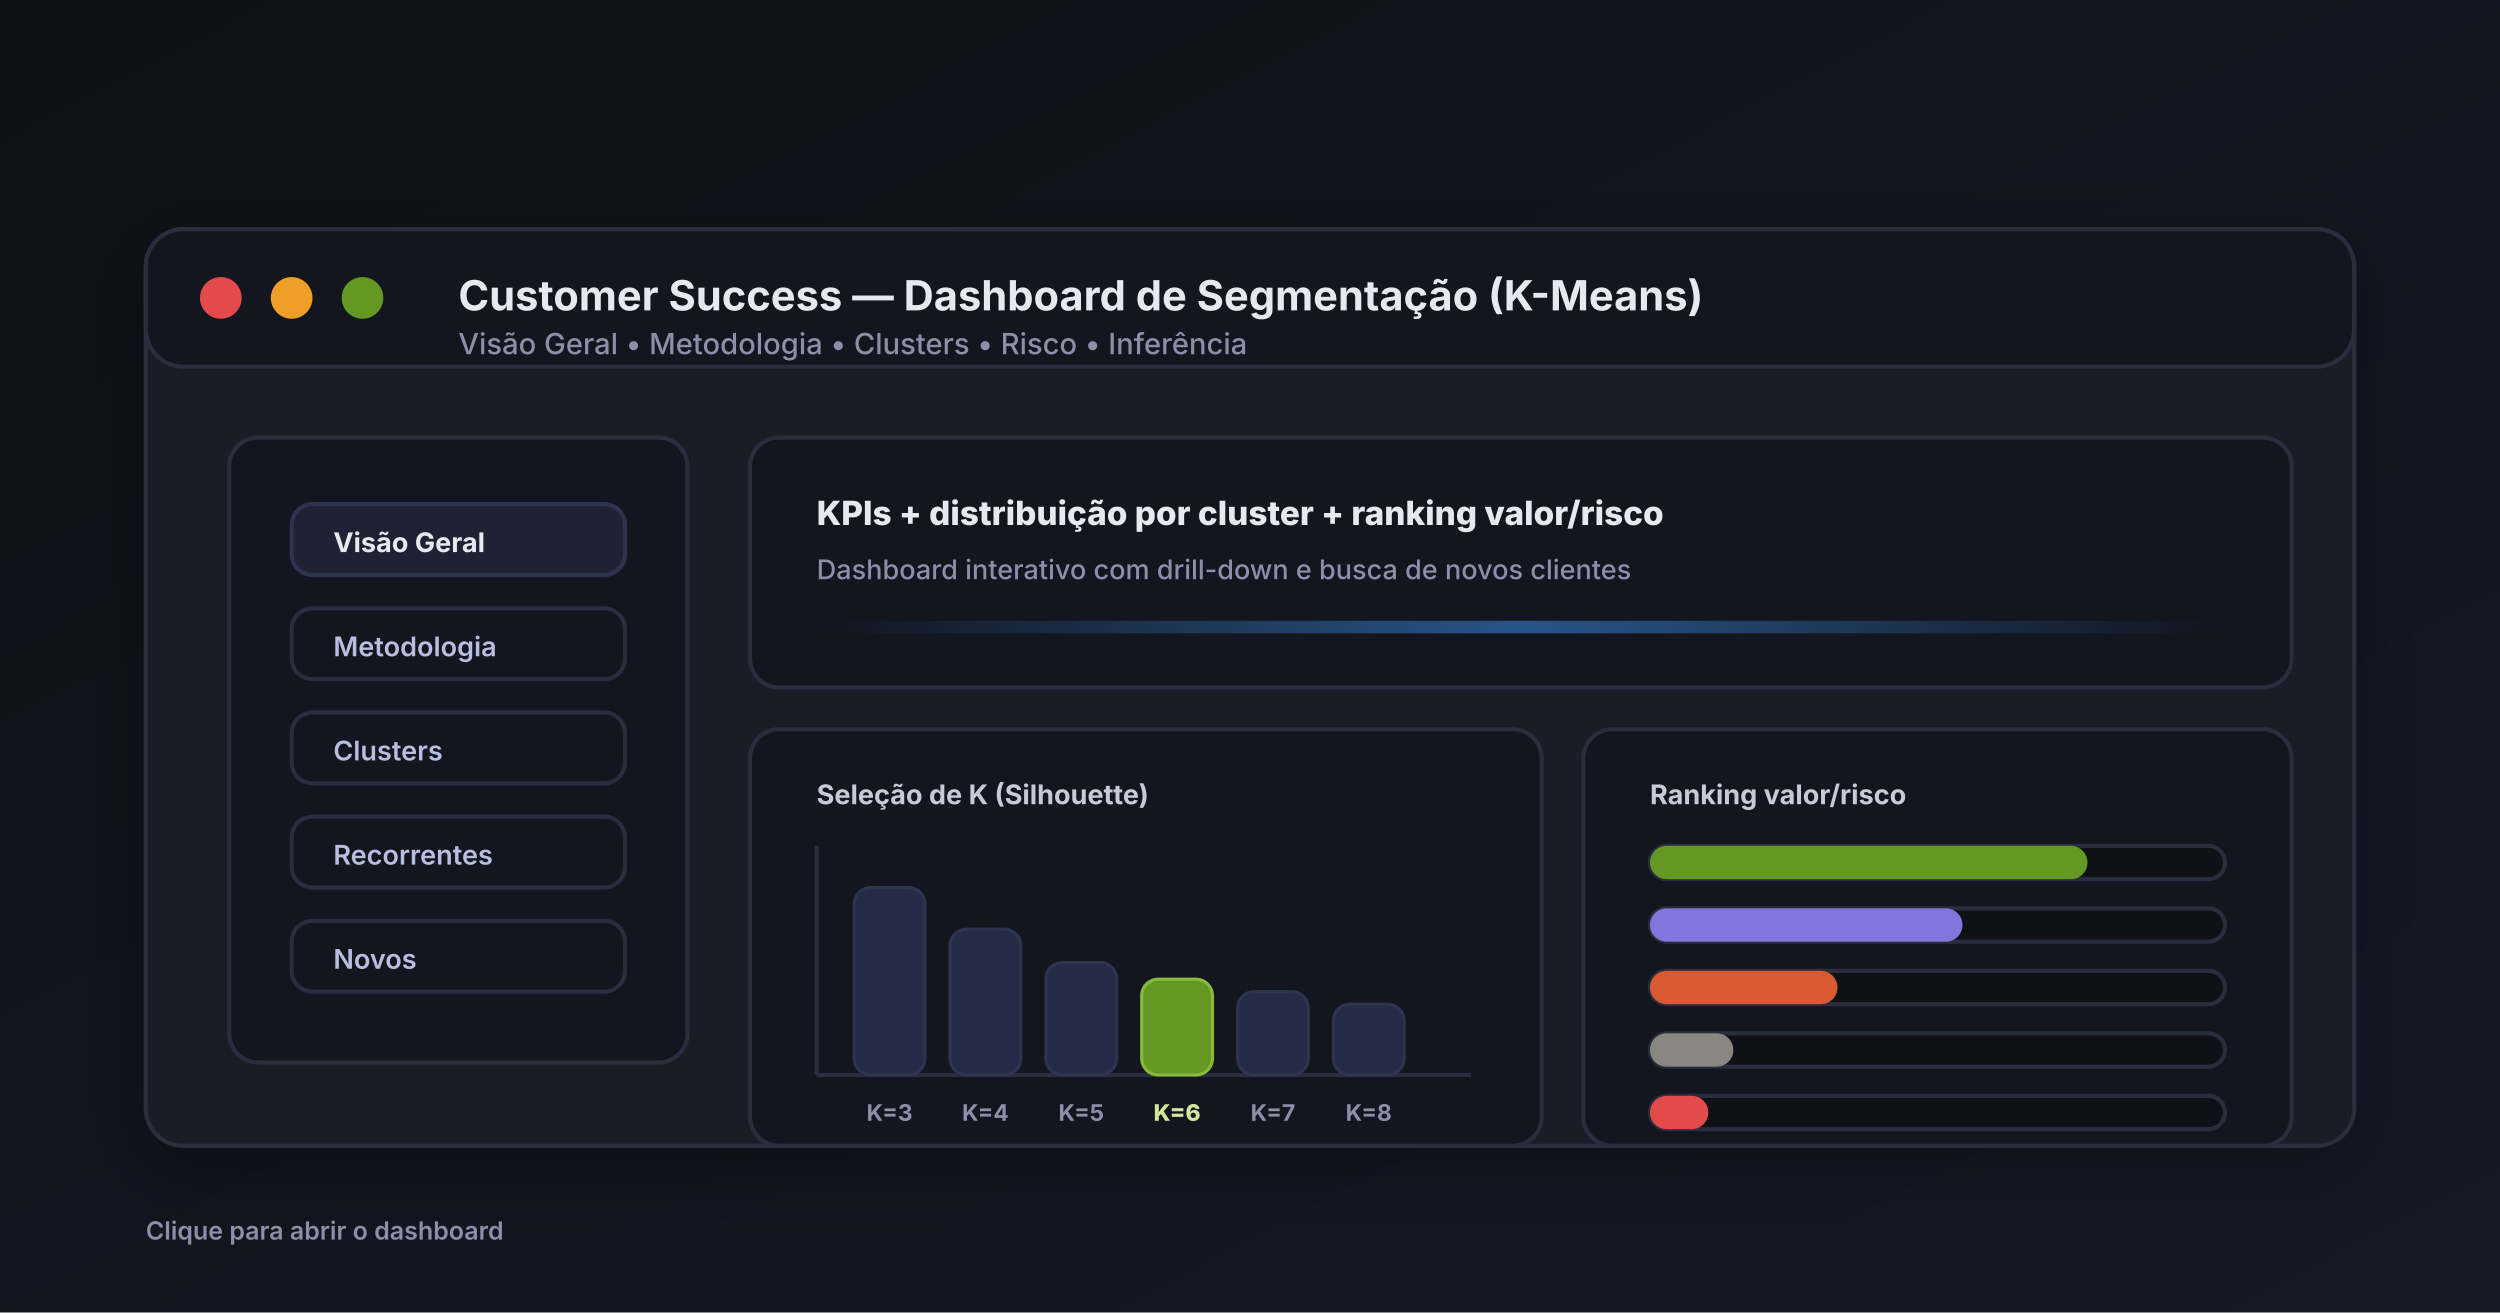
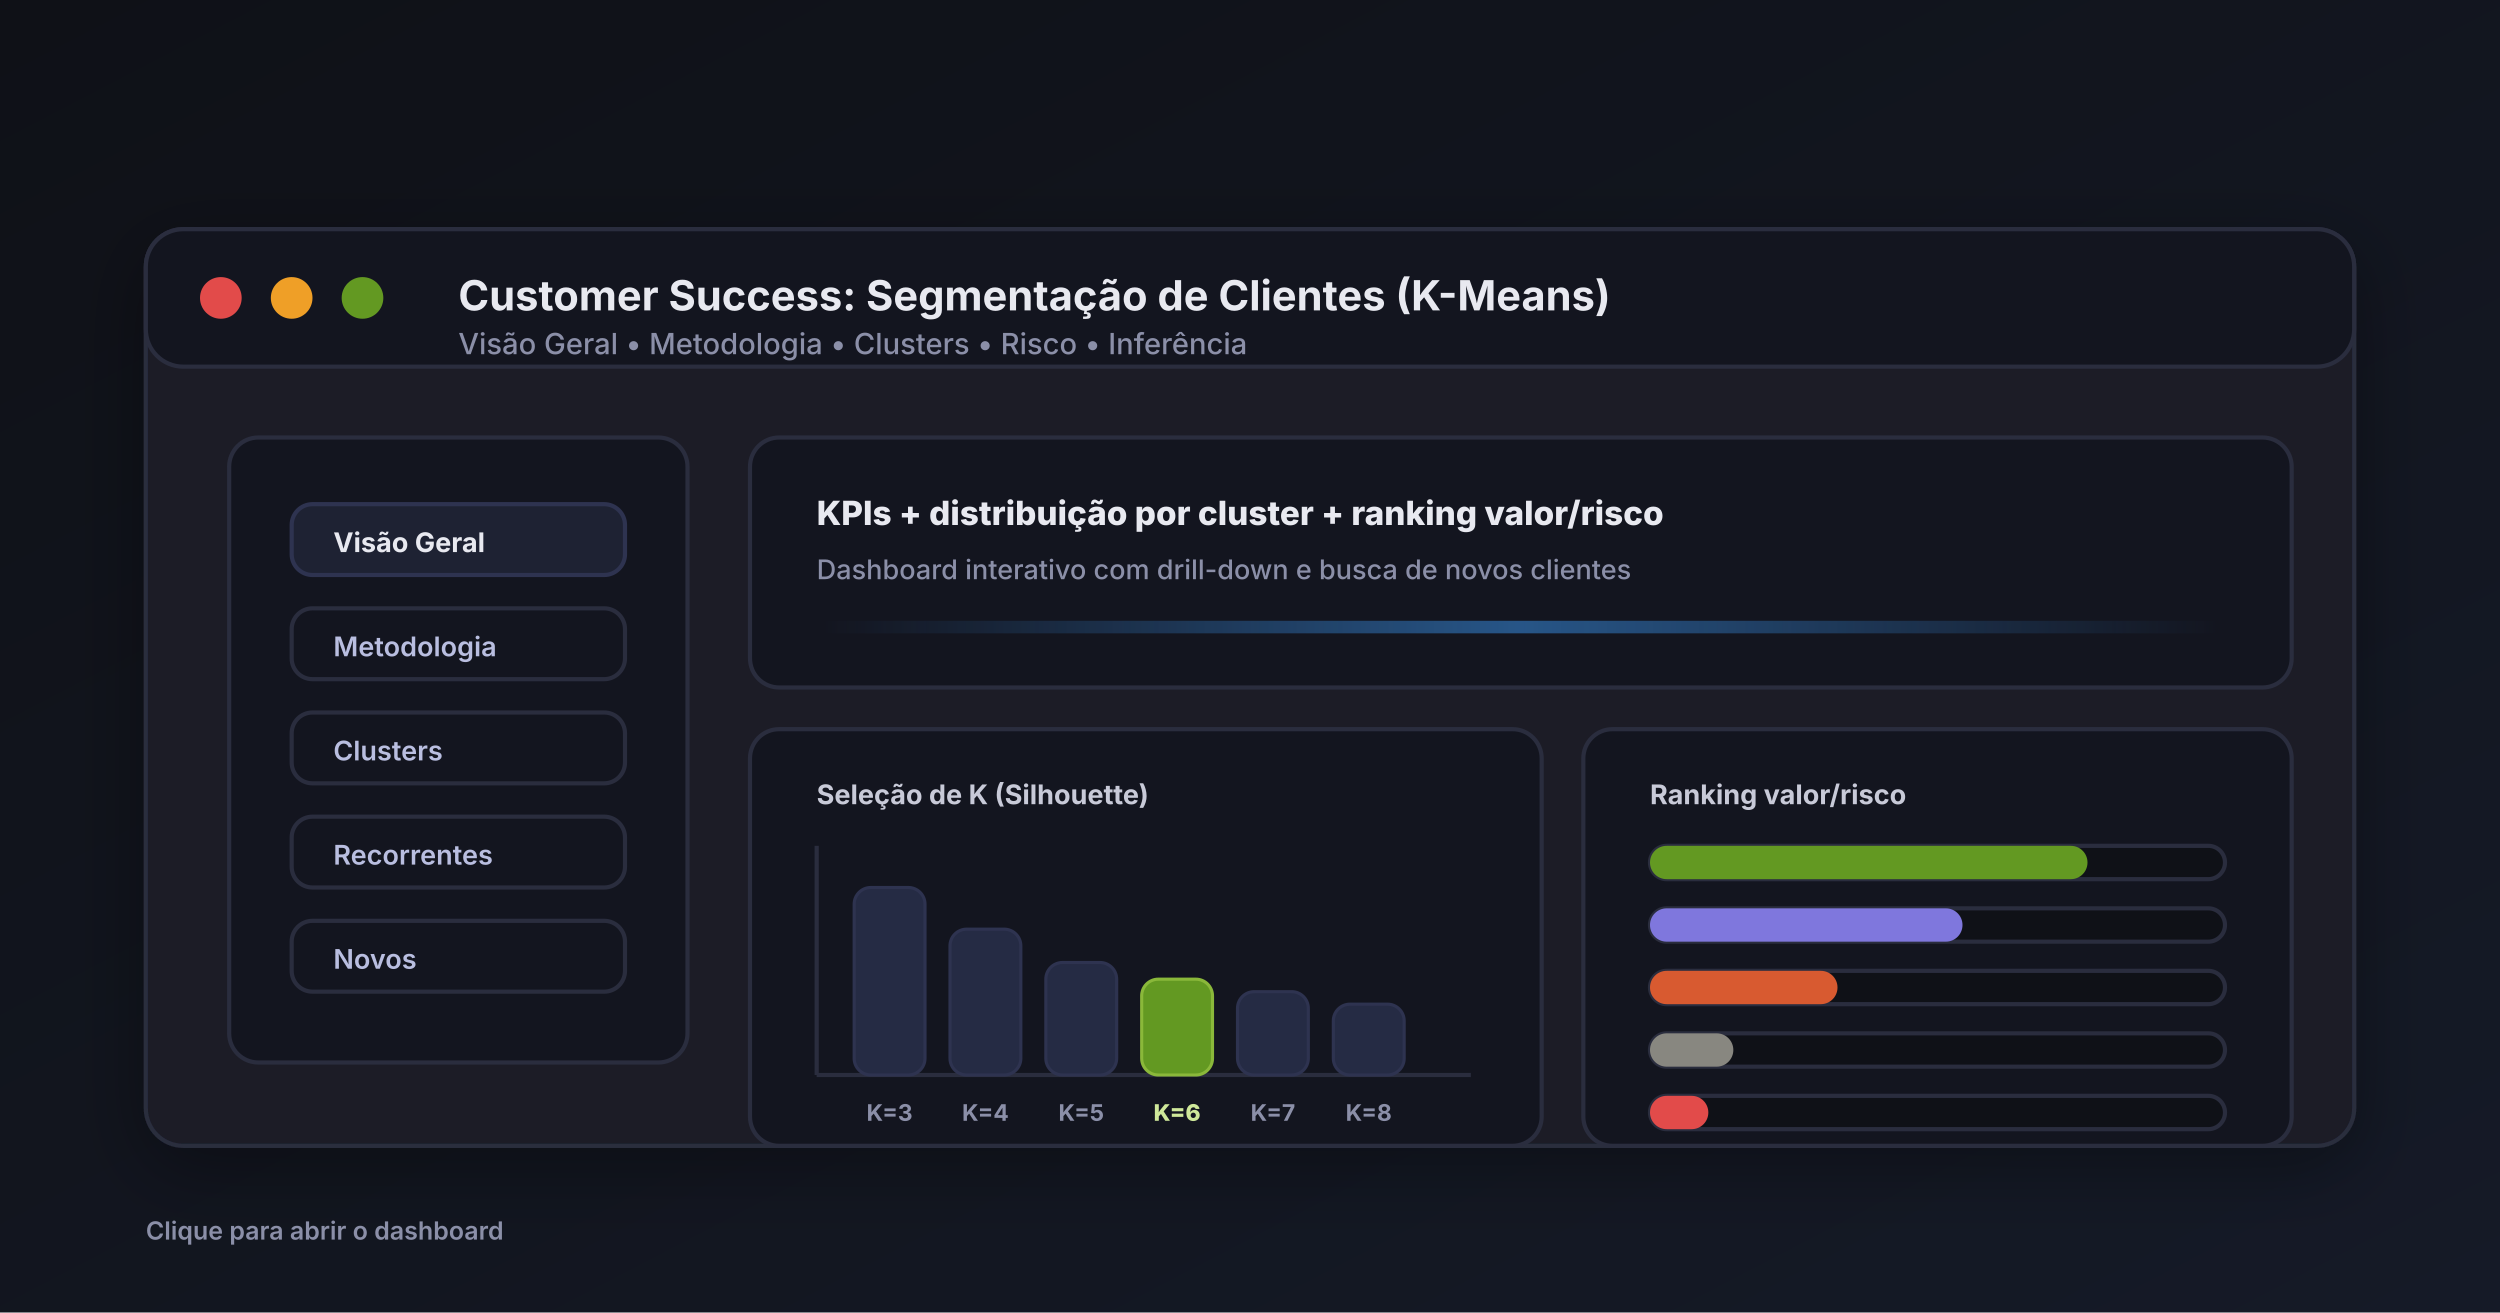
<svg xmlns="http://www.w3.org/2000/svg" width="1200" height="630" viewBox="0 0 1200 630">
  <defs>
    <linearGradient id="bg" x1="0" x2="1" y1="0" y2="1">
      <stop offset="0" stop-color="#0F1117" />
      <stop offset="1" stop-color="#151A27" />
    </linearGradient>
    <linearGradient id="glow" x1="0" x2="1" y1="0" y2="0">
      <stop offset="0" stop-color="#378ADD" stop-opacity="0.0" />
      <stop offset="0.5" stop-color="#378ADD" stop-opacity="0.55" />
      <stop offset="1" stop-color="#378ADD" stop-opacity="0.0" />
    </linearGradient>
    <filter id="shadow" x="-20%" y="-20%" width="140%" height="140%">
      <feDropShadow dx="0" dy="10" stdDeviation="18" flood-color="#000000" flood-opacity="0.35" />
    </filter>
  </defs>
  <rect width="1200" height="630" fill="url(#bg)" />
  <rect x="70" y="110" width="1060" height="440" rx="18" fill="#1A1D27" stroke="#2A2D3E" stroke-width="2" filter="url(#shadow)" />
  <rect x="70" y="110" width="1060" height="66" rx="18" fill="#13151F" stroke="#2A2D3E" stroke-width="2" />
  <circle cx="106" cy="143" r="10" fill="#E24B4A" />
  <circle cx="140" cy="143" r="10" fill="#EF9F27" />
  <circle cx="174" cy="143" r="10" fill="#639922" />
  <text x="220" y="149" fill="#E8E9F0" font-family="Inter, system-ui, -apple-system, Segoe UI, Arial, sans-serif" font-size="20" font-weight="700">
-     Customer Success — Dashboard de Segmentação (K-Means)
+     Customer Success: Segmentação de Clientes (K-Means)
  </text>
  <text x="220" y="170" fill="#8B8FA8" font-family="Inter, system-ui, -apple-system, Segoe UI, Arial, sans-serif" font-size="14" font-weight="500">
    Visão Geral • Metodologia • Clusters • Risco • Inferência
  </text>
  <rect x="110" y="210" width="220" height="300" rx="14" fill="#13151F" stroke="#2A2D3E" stroke-width="2" />
  <rect x="140" y="242" width="160" height="34" rx="10" fill="#1E2233" stroke="#2E3350" stroke-width="2" />
  <text x="160" y="265" fill="#E8E9F0" font-family="Inter, system-ui, -apple-system, Segoe UI, Arial, sans-serif" font-size="13" font-weight="700">Visão Geral</text>
  <rect x="140" y="292" width="160" height="34" rx="10" fill="transparent" stroke="#2A2D3E" stroke-width="2" />
  <text x="160" y="315" fill="#B9BEE0" font-family="Inter, system-ui, -apple-system, Segoe UI, Arial, sans-serif" font-size="13" font-weight="600">Metodologia</text>
  <rect x="140" y="342" width="160" height="34" rx="10" fill="transparent" stroke="#2A2D3E" stroke-width="2" />
  <text x="160" y="365" fill="#B9BEE0" font-family="Inter, system-ui, -apple-system, Segoe UI, Arial, sans-serif" font-size="13" font-weight="600">Clusters</text>
  <rect x="140" y="392" width="160" height="34" rx="10" fill="transparent" stroke="#2A2D3E" stroke-width="2" />
  <text x="160" y="415" fill="#B9BEE0" font-family="Inter, system-ui, -apple-system, Segoe UI, Arial, sans-serif" font-size="13" font-weight="600">Recorrentes</text>
  <rect x="140" y="442" width="160" height="34" rx="10" fill="transparent" stroke="#2A2D3E" stroke-width="2" />
  <text x="160" y="465" fill="#B9BEE0" font-family="Inter, system-ui, -apple-system, Segoe UI, Arial, sans-serif" font-size="13" font-weight="600">Novos</text>
  <rect x="360" y="210" width="740" height="120" rx="14" fill="#13151F" stroke="#2A2D3E" stroke-width="2" />
  <text x="392" y="252" fill="#E8E9F0" font-family="Inter, system-ui, -apple-system, Segoe UI, Arial, sans-serif" font-size="16" font-weight="800">
    KPIs + distribuição por cluster + ranking valor/risco
  </text>
  <text x="392" y="278" fill="#8B8FA8" font-family="Inter, system-ui, -apple-system, Segoe UI, Arial, sans-serif" font-size="13" font-weight="500">
    Dashboard interativo com drill-down e busca de novos clientes
  </text>
  <rect x="392" y="298" width="676" height="6" rx="3" fill="url(#glow)" />
  <rect x="360" y="350" width="380" height="200" rx="14" fill="#13151F" stroke="#2A2D3E" stroke-width="2" />
  <text x="392" y="386" fill="#C8CAD8" font-family="Inter, system-ui, -apple-system, Segoe UI, Arial, sans-serif" font-size="13" font-weight="700">
    Seleção de K (Silhouette)
  </text>
  <line x1="392" y1="516" x2="706" y2="516" stroke="#2A2D3E" stroke-width="2" />
  <line x1="392" y1="406" x2="392" y2="516" stroke="#2A2D3E" stroke-width="2" />
  <rect x="410" y="426" width="34" height="90" rx="8" fill="#252B44" stroke="#2E3350" stroke-width="1.5" />
  <rect x="456" y="446" width="34" height="70" rx="8" fill="#252B44" stroke="#2E3350" stroke-width="1.5" />
  <rect x="502" y="462" width="34" height="54" rx="8" fill="#252B44" stroke="#2E3350" stroke-width="1.5" />
  <rect x="548" y="470" width="34" height="46" rx="8" fill="#639922" stroke="#8AB83A" stroke-width="1.5" />
  <rect x="594" y="476" width="34" height="40" rx="8" fill="#252B44" stroke="#2E3350" stroke-width="1.5" />
  <rect x="640" y="482" width="34" height="34" rx="8" fill="#252B44" stroke="#2E3350" stroke-width="1.5" />
  <text x="427" y="538" text-anchor="middle" fill="#8B8FA8" font-family="Inter, system-ui, -apple-system, Segoe UI, Arial, sans-serif" font-size="11" font-weight="700">K=3</text>
  <text x="473" y="538" text-anchor="middle" fill="#8B8FA8" font-family="Inter, system-ui, -apple-system, Segoe UI, Arial, sans-serif" font-size="11" font-weight="700">K=4</text>
  <text x="519" y="538" text-anchor="middle" fill="#8B8FA8" font-family="Inter, system-ui, -apple-system, Segoe UI, Arial, sans-serif" font-size="11" font-weight="700">K=5</text>
  <text x="565" y="538" text-anchor="middle" fill="#CFE89A" font-family="Inter, system-ui, -apple-system, Segoe UI, Arial, sans-serif" font-size="11" font-weight="800">K=6</text>
  <text x="611" y="538" text-anchor="middle" fill="#8B8FA8" font-family="Inter, system-ui, -apple-system, Segoe UI, Arial, sans-serif" font-size="11" font-weight="700">K=7</text>
  <text x="657" y="538" text-anchor="middle" fill="#8B8FA8" font-family="Inter, system-ui, -apple-system, Segoe UI, Arial, sans-serif" font-size="11" font-weight="700">K=8</text>
  <rect x="760" y="350" width="340" height="200" rx="14" fill="#13151F" stroke="#2A2D3E" stroke-width="2" />
  <text x="792" y="386" fill="#C8CAD8" font-family="Inter, system-ui, -apple-system, Segoe UI, Arial, sans-serif" font-size="13" font-weight="700">
    Ranking valor/risco
  </text>
  <rect x="792" y="406" width="276" height="16" rx="8" fill="#0F1117" stroke="#2A2D3E" stroke-width="2" />
  <rect x="792" y="406" width="210" height="16" rx="8" fill="#639922" />
  <rect x="792" y="436" width="276" height="16" rx="8" fill="#0F1117" stroke="#2A2D3E" stroke-width="2" />
  <rect x="792" y="436" width="150" height="16" rx="8" fill="#7F77DD" />
  <rect x="792" y="466" width="276" height="16" rx="8" fill="#0F1117" stroke="#2A2D3E" stroke-width="2" />
  <rect x="792" y="466" width="90" height="16" rx="8" fill="#D85A30" />
  <rect x="792" y="496" width="276" height="16" rx="8" fill="#0F1117" stroke="#2A2D3E" stroke-width="2" />
  <rect x="792" y="496" width="40" height="16" rx="8" fill="#888780" />
  <rect x="792" y="526" width="276" height="16" rx="8" fill="#0F1117" stroke="#2A2D3E" stroke-width="2" />
  <rect x="792" y="526" width="28" height="16" rx="8" fill="#E24B4A" />
  <text x="70" y="595" fill="#8B8FA8" font-family="Inter, system-ui, -apple-system, Segoe UI, Arial, sans-serif" font-size="12" font-weight="600">
    Clique para abrir o dashboard
  </text>
</svg>
